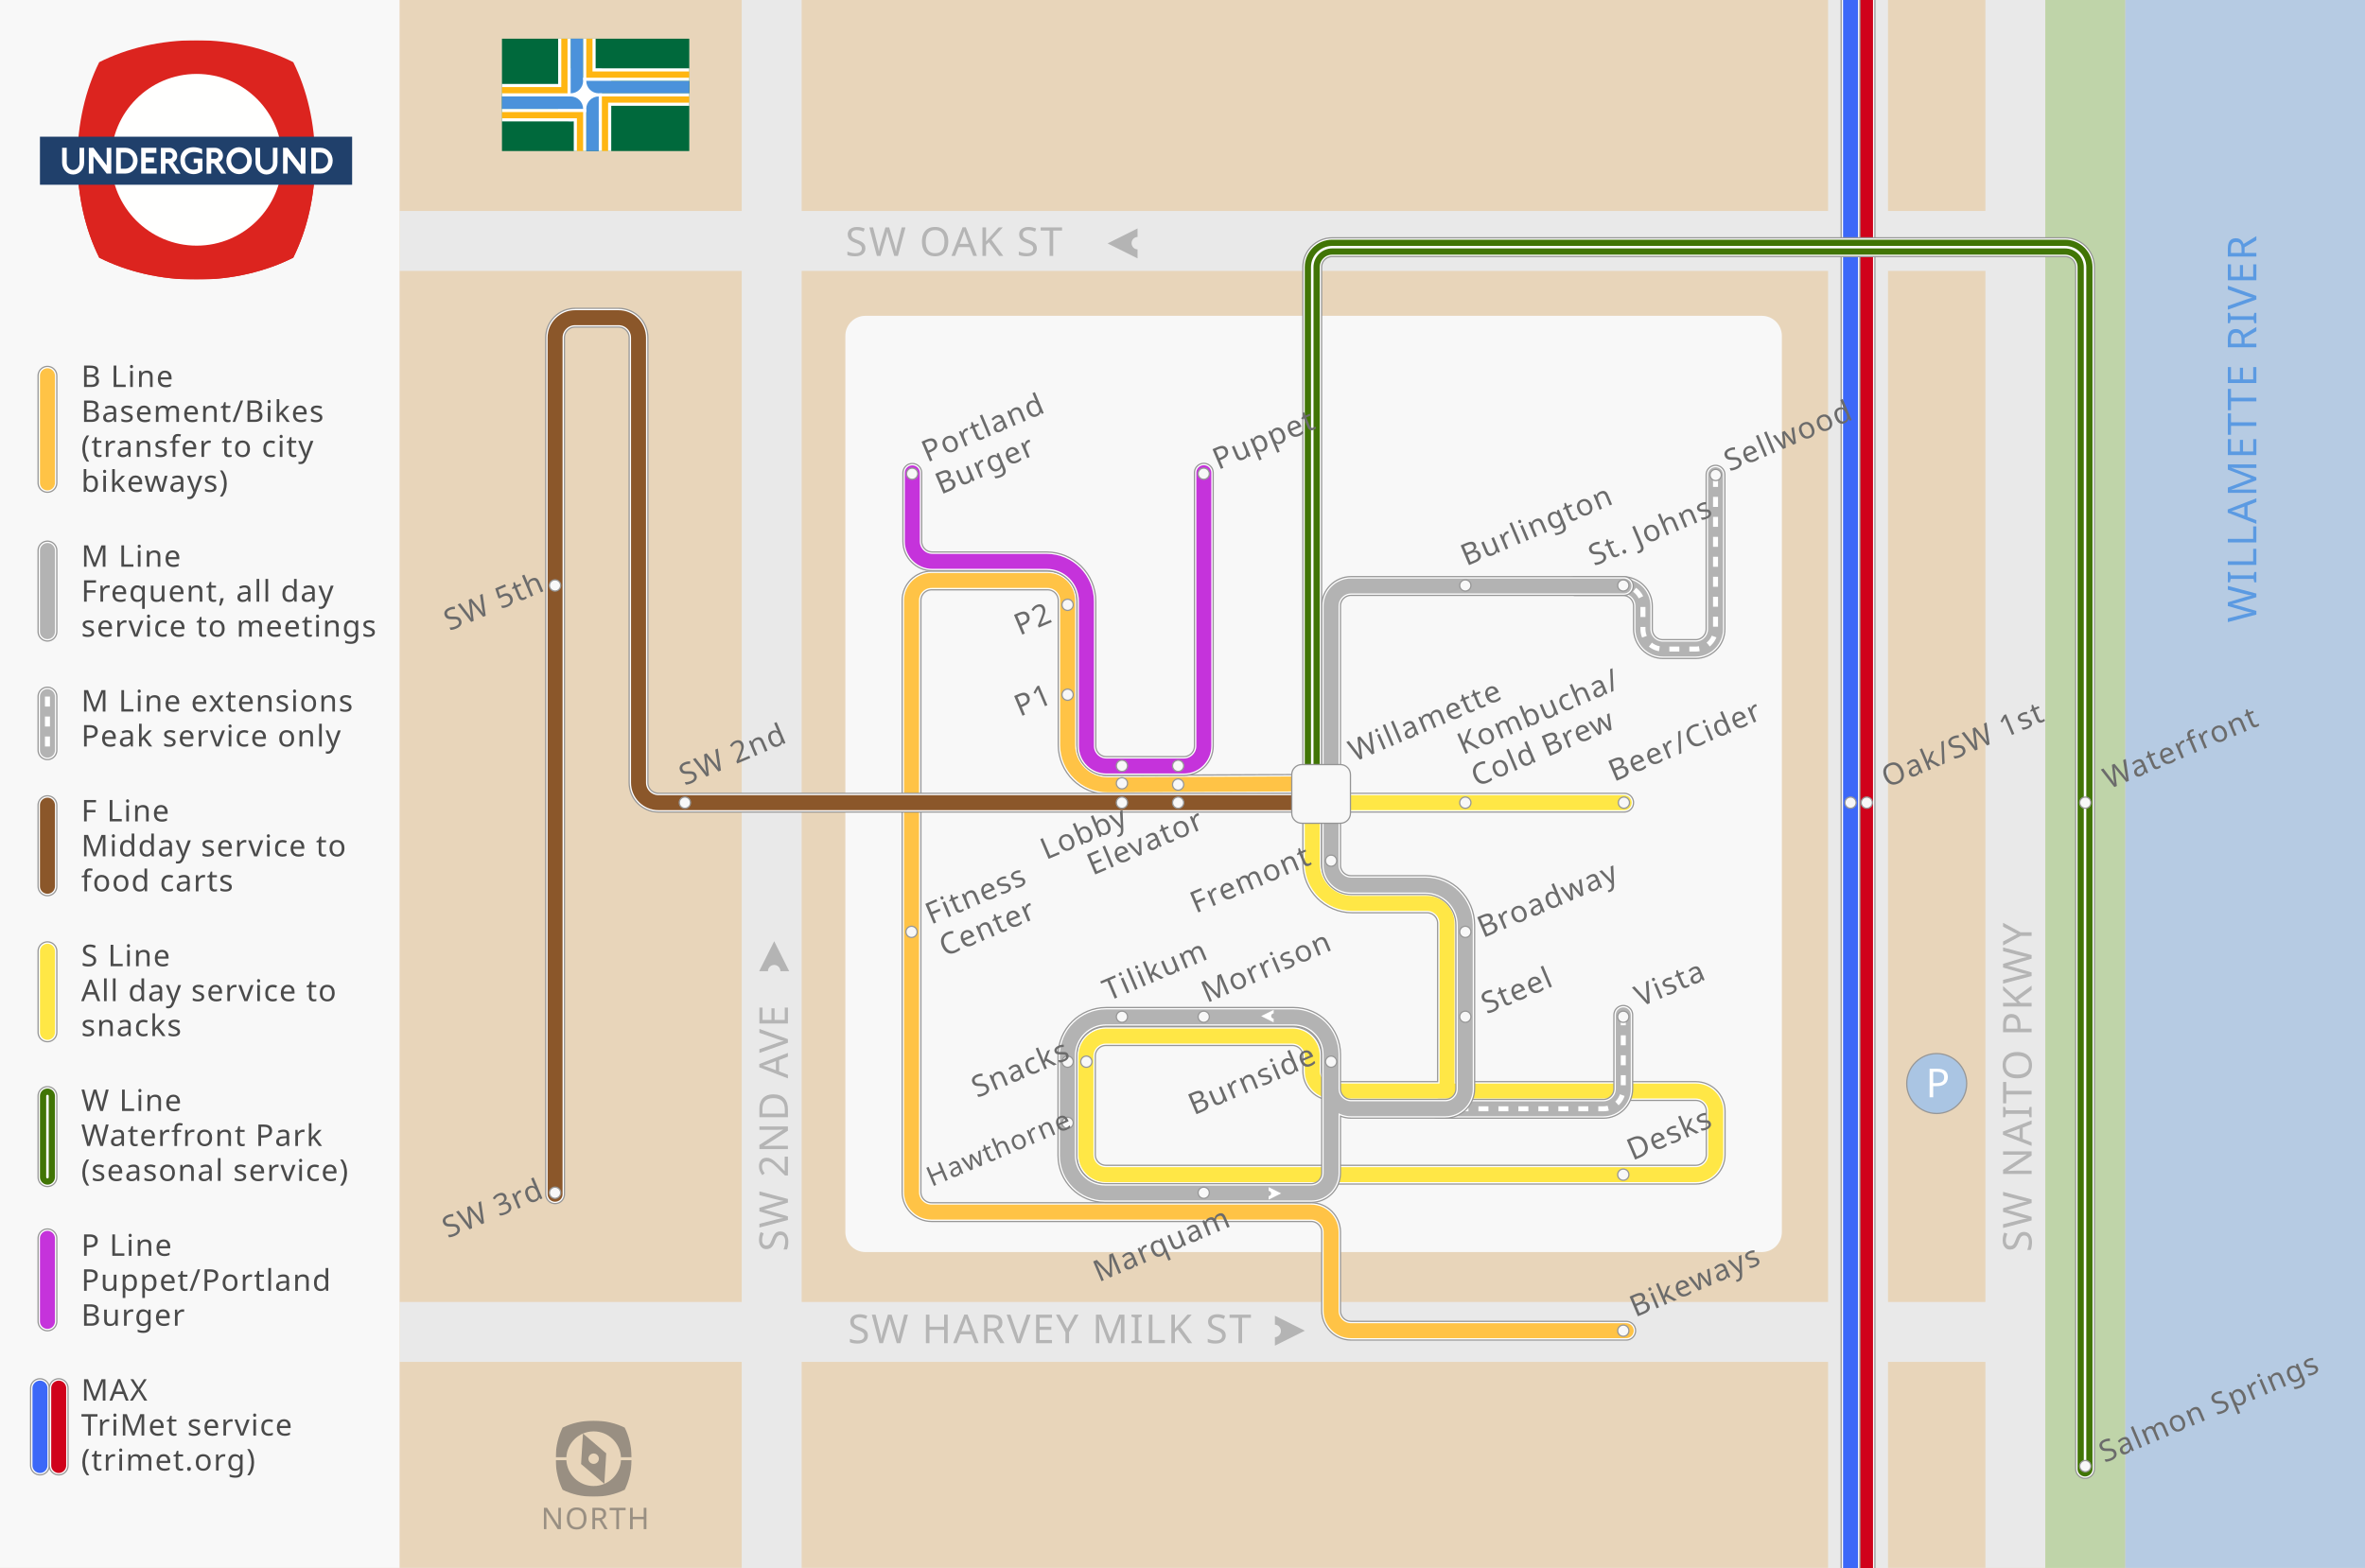
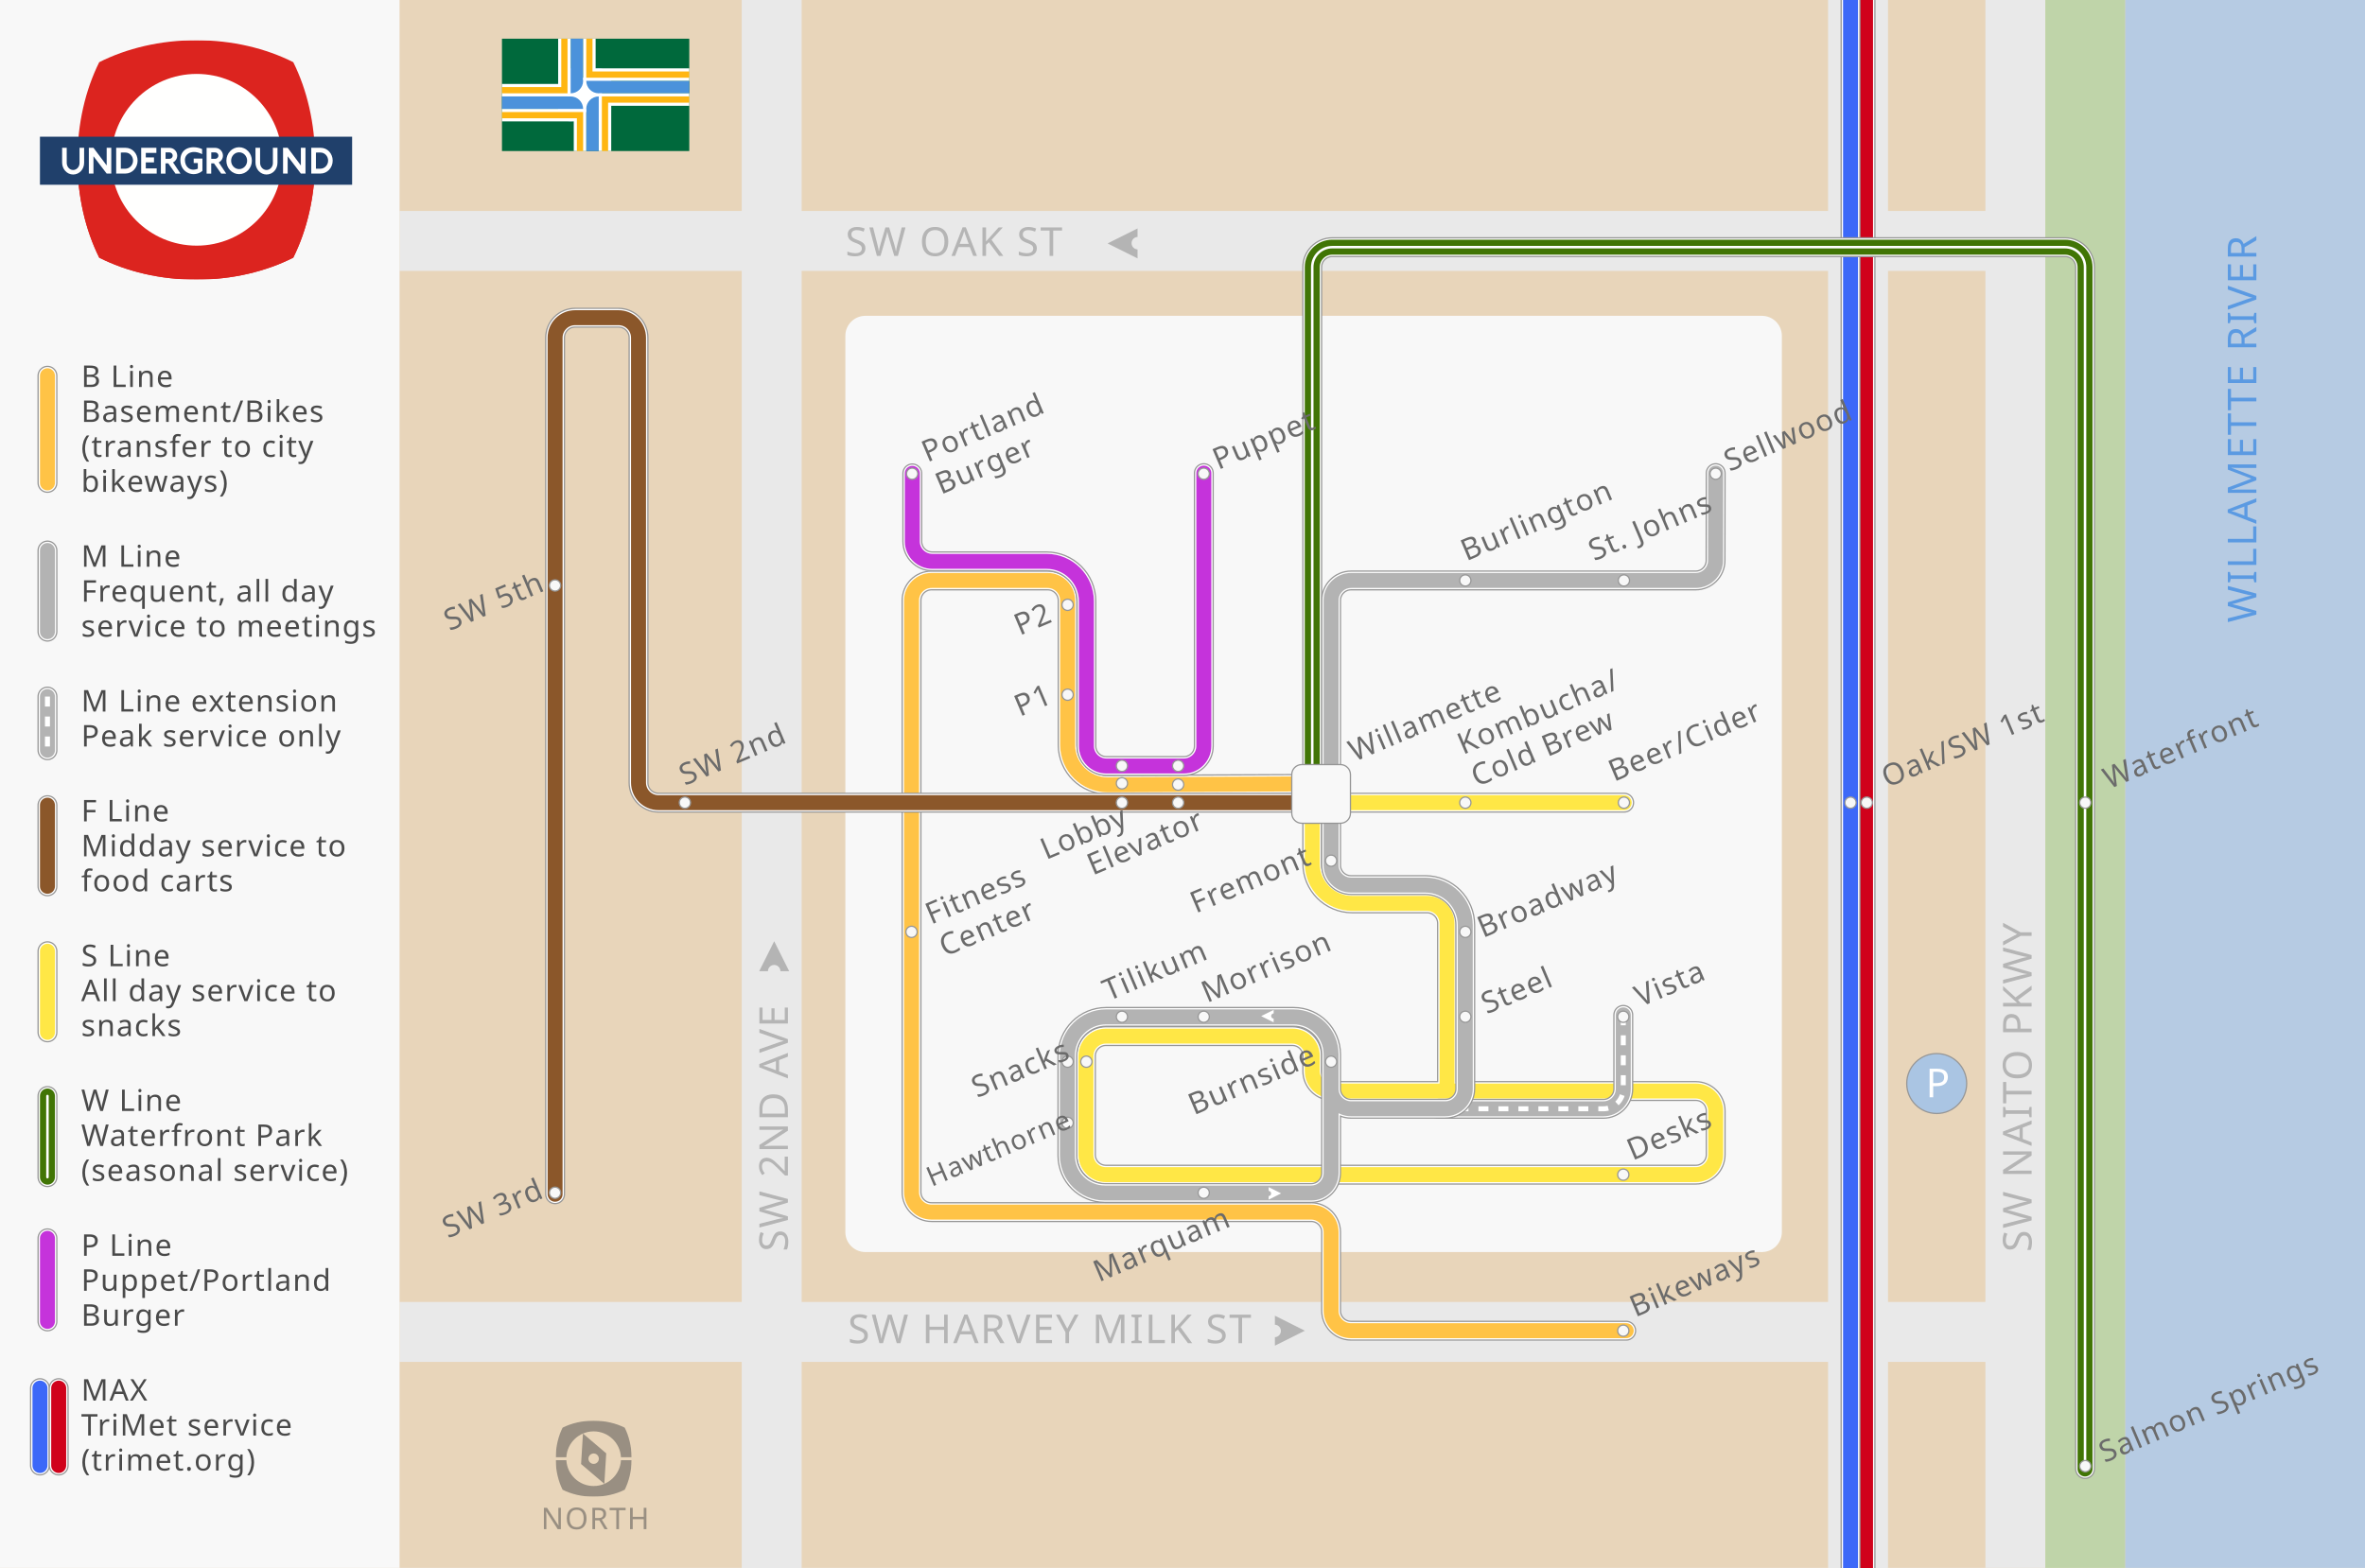
<svg xmlns="http://www.w3.org/2000/svg" xmlns:xlink="http://www.w3.org/1999/xlink" width="1894" height="1256" viewBox="0 0 1894 1256">
  <defs>
    <path id="a" d="M309.794,163 L157.144,163.689 C139.472,163.769 125.08,149.507 125,131.834 C125,131.786 125,131.738 125,131.689 L125,16 C125,7.163 117.837,-1.623249e-15 109,0 L16,-1.77635684e-15 C7.163,-1.53107837e-16 -1.082166e-15,7.163 0,16 L0,490 C1.082166e-15,498.837 7.163,506 16,506 L320.001,506 C328.838,506 336.001,513.163 336.001,522 L336.001,585 C336.001,593.837 343.165,601 352.001,601 L572.357,601" />
    <path id="b" d="M73.96,5.50672873e-14 L308.765,1.13686838e-13 C317.049,1.12165042e-13 323.765,6.716 323.765,15 L323.765,48.688 C323.765,66.361 309.438,80.688 291.765,80.688 L231.841,80.688 C223.004,80.688 215.841,87.851 215.841,96.688 L215.841,231 L307.765,231 C316.601,231 323.765,223.837 323.765,215 C323.765,214.983 323.765,214.966 323.765,214.949 L323.726,203.051 C323.698,194.215 330.838,187.028 339.675,187 C339.692,187 339.709,187 339.726,187 L489,187 C497.837,187 505,194.163 505,203 L505,282 C505,290.837 497.837,298 489,298 L16.675,298 C7.838,298 0.675,290.837 0.675,282 L0.675,247 C0.675,238.163 7.838,231 16.675,231 L221.58,231" />
    <path id="c" d="M261.139,53.6 L261.139,566.778 C261.139,575.614 268.303,582.778 277.139,582.778 L633.637,582.778 C642.474,582.778 649.637,589.941 649.637,598.778 L649.637,633.599 C649.637,642.435 642.474,649.599 633.637,649.599 L-52.557,649.599" />
-     <path id="d" d="M0.617,0.795 L0.617,55.683 C0.617,64.52 7.78,71.683 16.617,71.683 L108.055,71.683 C125.728,71.683 140.055,86.01 140.055,103.683 L140.055,219.633 C140.055,228.47 147.219,235.633 156.055,235.633 L218.076,235.633 C226.912,235.633 234.076,228.47 234.076,219.633 L234.076,0.667" />
+     <path id="d" d="M0.617,0.207 L0.617,54.683 C0.617,63.52 7.78,70.683 16.617,70.683 L108.055,70.683 C125.728,70.683 140.055,85.01 140.055,102.683 L140.055,218.633 C140.055,227.47 147.219,234.633 156.055,234.633 L218.076,234.633 C226.912,234.633 234.076,227.47 234.076,218.633 L234.076,0" />
    <path id="e" d="M428,1.77635684e-14 L428,1256" />
    <path id="f" d="M416,1.77635684e-14 L416,1256" />
-     <path id="g" d="M298,508.25 L430,508.25 C438.837,508.25 446,501.087 446,492.25 L446,433" />
-     <path id="h" d="M407.609,89.5 L445.741,89.5 C454.578,89.5 461.741,96.663 461.741,105.5 L461.741,123.959 C461.741,132.796 468.905,139.959 477.741,139.959 L503.873,139.959 C512.709,139.959 519.873,132.796 519.873,123.959 L519.873,0.261" />
-     <path id="i" d="M446.528,89.431 L228,89.431 C219.163,89.431 212,96.594 212,105.431 L212,313.033 C212,321.87 219.163,329.033 228,329.033 L287.451,329.033 C305.124,329.033 319.451,343.36 319.451,361.033 L319.451,492.21 C319.451,501.047 312.288,508.21 303.451,508.21 L228,508.21 C219.163,508.21 212,501.047 212,492.21 L212,464.608 C212,448.04 198.569,434.608 182,434.608 L31.822,434.608 C14.701,434.608 0.822,448.488 0.822,465.608 L0.822,545.708 C0.822,562.276 14.253,575.708 30.822,575.708 L196,575.708 C204.837,575.708 212,568.545 212,559.708 L212,489.783" />
-     <polygon id="j" points="30.459 .077 .06 .077 .06 60.94 60.857 60.94 60.857 .077" />
-     <path id="l" d="M0.91,416.443 L0.91,16 C0.91,7.163 8.073,1.623249e-15 16.91,0 L603.796,0 C612.633,-6.44107557e-14 619.796,7.163 619.796,16 L619.796,978.774" />
-     <path id="m" d="M32,1112 L32,1174" />
-     <path id="n" d="M47,1112 L47,1174" />
-     <path id="o" d="M38,992 L38,1058.554" />
-     <path id="p" d="M38,878 L38,943.008" />
-     <path id="q" d="M38,762 L38,827.008" />
-     <path id="r" d="M38,645 L38,710.008" />
-     <path id="s" d="M38,558 L38,601" />
-     <path id="t" d="M38,441 L38,506.008" />
-     <path id="u" d="M38,301 L38,386.826" />
-     <polygon id="v" points="95.165 .224 0 .224 0 191.805 190.33 191.805 190.33 .224" />
+     <path id="g" d="M298,509.25 L430,509.25 C438.837,509.25 446,502.087 446,493.25 L446,434" />
+     <path id="h" d="M520,0 L519.896,70.024 C519.883,78.851 512.724,86 503.896,86 L228,86 C219.163,86 212,93.163 212,102 L212,314.033 C212,322.87 219.163,330.033 228,330.033 L287.451,330.033 C305.124,330.033 319.451,344.36 319.451,362.033 L319.451,493.21 C319.451,502.047 312.288,509.21 303.451,509.21 L228,509.21 C219.163,509.21 212,502.047 212,493.21 L212,465.608 C212,449.04 198.569,435.608 182,435.608 L31.822,435.608 C14.701,435.608 0.822,449.488 0.822,466.608 L0.822,546.708 C0.822,563.276 14.253,576.708 30.822,576.708 L196,576.708 C204.837,576.708 212,569.545 212,560.708 L212,490.783" />
+     <polygon id="i" points="30.459 .077 .06 .077 .06 60.94 60.857 60.94 60.857 .077" />
+     <path id="k" d="M0.91,416.443 L0.91,16 C0.91,7.163 8.073,1.623249e-15 16.91,0 L603.796,0 C612.633,-6.44107557e-14 619.796,7.163 619.796,16 L619.796,978.774" />
+     <path id="l" d="M32,1112 L32,1174" />
+     <path id="m" d="M47,1112 L47,1174" />
+     <path id="n" d="M38,992 L38,1058.554" />
+     <path id="o" d="M38,878 L38,943.008" />
+     <path id="p" d="M38,762 L38,827.008" />
+     <path id="q" d="M38,645 L38,710.008" />
+     <path id="r" d="M38,558 L38,601" />
+     <path id="s" d="M38,441 L38,506.008" />
+     <path id="t" d="M38,301 L38,386.826" />
+     <polygon id="u" points="95.165 .224 0 .224 0 191.805 190.33 191.805 190.33 .224" />
  </defs>
  <g fill="none" fill-rule="evenodd">
    <rect width="1894" height="1256" fill="#E8D5BA" />
    <path fill="#F8F8F8" d="M693,253 L1411,253 C1419.837,253 1427,260.163 1427,269 L1427,987 C1427,995.837 1419.837,1003 1411,1003 L693,1003 C684.163,1003 677,995.837 677,987 L677,269 C677,260.163 684.163,253 693,253 Z" />
    <g transform="translate(320 -4)">
      <rect width="48" height="1262" x="274" fill="#E9E9E9" />
      <rect width="1296" height="48" y="1047" fill="#E9E9E9" />
      <rect width="1296" height="48" y="173" fill="#E9E9E9" />
      <rect width="48" height="1262" x="1144" y="1" fill="#E9E9E9" />
      <rect width="48" height="1256" x="1270" y="4" fill="#E9E9E9" />
      <path fill="#B4B4B4" d="M718.196,1081.999 C718.147,1080.787 717.659,1079.59 716.734,1078.664 C714.782,1076.713 711.617,1076.711 709.665,1078.664 C708.74,1079.589 708.253,1080.786 708.204,1081.998 L701,1081.997 L713.002,1058 L725,1082 L718.196,1081.999 Z" transform="rotate(90 713 1070)" />
      <path fill="#B4B4B4" d="M305,781.999 C304.999,780.72 304.51,779.441 303.534,778.464 C301.582,776.513 298.417,776.511 296.465,778.464 C295.489,779.44 295.001,780.719 295,781.998 L288,781.997 L300.002,758 L312,782 L305,781.999 Z" />
      <path fill="#B4B4B4" d="M584.196,210.999 C584.147,209.787 583.659,208.59 582.734,207.664 C580.782,205.713 577.617,205.711 575.665,207.664 C574.74,208.589 574.253,209.786 574.204,210.998 L567,210.997 L579.002,187 L591,211 L584.196,210.999 Z" transform="rotate(-90 579 199)" />
    </g>
    <g transform="translate(1527 844)">
      <circle cx="24" cy="24" r="24" fill="#AAC5E3" stroke="#979797" stroke-linecap="square" />
      <text fill="#FFFFFF" font-family="SFUIDisplay-Regular, SF UI Display" font-size="32" letter-spacing=".622">
        <tspan x="15.212" y="35">P</tspan>
      </text>
    </g>
    <polygon fill="#BFD4A9" points="1638 0 1702 0 1702 1256 1638 1256" />
    <rect width="192" height="1256" x="1702" fill="#B6CBE3" />
    <g font-family="GillSans, Gill Sans" font-size="32" letter-spacing="1.244" transform="translate(602 176)">
      <text fill="#006AE3" fill-opacity=".5" transform="rotate(-90 1194 172.5)">
        <tspan x="1043.755" y="183.5">WILLAMETTE RIVER</tspan>
      </text>
      <text fill="#808080" fill-opacity=".499">
        <tspan x="75" y="29">SW OAK ST</tspan>
      </text>
      <text fill="#808080" fill-opacity=".499">
        <tspan x="77" y="900">SW HARVEY MILK ST</tspan>
      </text>
      <text fill="#808080" fill-opacity=".499" transform="rotate(-90 18 729.5)">
        <tspan x="-79.058" y="740.5">SW 2ND AVE</tspan>
      </text>
      <text fill="#808080" fill-opacity=".499" transform="rotate(-90 1014 692)">
        <tspan x="879.075" y="703">SW NAITO PKWY</tspan>
      </text>
    </g>
    <g stroke-linecap="round" transform="translate(730 465)">
      <use stroke="#979797" stroke-width="16" xlink:href="#a" />
      <use stroke="#FFFFFF" stroke-width="14" xlink:href="#a" />
      <use stroke="#FFC346" stroke-width="12" xlink:href="#a" />
    </g>
    <g stroke-linecap="round" transform="matrix(-1 0 0 1 1374.675 643)">
      <use stroke="#979797" stroke-width="16" xlink:href="#b" />
      <use stroke="#FFFFFF" stroke-width="14" xlink:href="#b" />
      <use stroke="#FFE746" stroke-width="12" xlink:href="#b" />
    </g>
    <g stroke-linecap="round" transform="matrix(0 -1 -1 0 1094.14 904.14)">
      <use stroke="#979797" stroke-width="16" xlink:href="#c" />
      <use stroke="#FFFFFF" stroke-width="14" xlink:href="#c" />
      <use stroke="#8B572A" stroke-width="12" xlink:href="#c" />
    </g>
-     <g stroke-linecap="round" transform="translate(730 378)">
+     <g stroke-linecap="round" transform="translate(730 379)">
      <use stroke="#979797" stroke-width="16" xlink:href="#d" />
      <use stroke="#FFFFFF" stroke-width="14" xlink:href="#d" />
      <use stroke="#C533DB" stroke-width="12" xlink:href="#d" />
    </g>
    <g stroke-linecap="square" transform="translate(1066)">
      <use stroke="#979797" stroke-width="16" xlink:href="#e" />
      <use stroke="#FFFFFF" stroke-width="14" xlink:href="#e" />
      <use stroke="#D0021B" stroke-width="12" xlink:href="#e" />
      <use stroke="#979797" stroke-width="16" xlink:href="#f" />
      <use stroke="#FFFFFF" stroke-width="14" xlink:href="#f" />
      <use stroke="#3C68F8" stroke-width="12" xlink:href="#f" />
    </g>
-     <g transform="translate(854 380)">
+     <g transform="translate(854 379)">
      <g stroke-linecap="round">
        <use stroke="#979797" stroke-width="16" xlink:href="#g" />
        <use stroke="#FFFFFF" stroke-width="14" xlink:href="#g" />
        <use stroke="#B3B3B3" stroke-width="12" xlink:href="#g" />
      </g>
-       <path stroke="#FFFFFF" stroke-dasharray="8 8" stroke-width="4" d="M298,508.24 L430,508.24 C438.837,508.24 446,501.077 446,492.24 L446,429" />
+       <path stroke="#FFFFFF" stroke-dasharray="8 8" stroke-width="4" d="M298,509.24 L430,509.24 C438.837,509.24 446,502.077 446,493.24 L446,430" />
      <g stroke-linecap="round">
        <use stroke="#979797" stroke-width="16" xlink:href="#h" />
        <use stroke="#FFFFFF" stroke-width="14" xlink:href="#h" />
        <use stroke="#B3B3B3" stroke-width="12" xlink:href="#h" />
      </g>
-       <path stroke="#FFFFFF" stroke-dasharray="8 8" stroke-width="4" d="M407.609,89.5 L445.741,89.5 C454.578,89.5 461.741,96.663 461.741,105.5 L461.741,123.959 C461.741,132.796 468.905,139.959 477.741,139.959 L503.873,139.959 C512.709,139.959 519.873,132.796 519.873,123.959 L519.873,0.261" />
-       <g stroke-linecap="round">
-         <use stroke="#979797" stroke-width="16" xlink:href="#i" />
-         <use stroke="#FFFFFF" stroke-width="14" xlink:href="#i" />
-         <use stroke="#B3B3B3" stroke-width="12" xlink:href="#i" />
-       </g>
-       <path fill="#FFFFFF" d="M163.165,439 C163.145,438.495 162.941,437.996 162.556,437.61 C161.743,436.797 160.424,436.796 159.61,437.61 C159.225,437.995 159.022,438.494 159.002,438.999 L156,438.999 L161.001,429 L166,439 L163.165,439 Z" transform="rotate(-90 161 434)" />
-       <path fill="#FFFFFF" d="M169.165,581 C169.145,580.495 168.941,579.996 168.556,579.61 C167.743,578.797 166.424,578.796 165.61,579.61 C165.225,579.995 165.022,580.494 165.002,580.999 L162,580.999 L167.001,571 L172,581 L169.165,581 Z" transform="rotate(90 167 576)" />
+       <path fill="#FFFFFF" d="M163.165,440 C163.145,439.495 162.941,438.996 162.556,438.61 C161.743,437.797 160.424,437.796 159.61,438.61 C159.225,438.995 159.022,439.494 159.002,439.999 L156,439.999 L161.001,430 L166,440 L163.165,440 Z" transform="rotate(-90 161 435)" />
+       <path fill="#FFFFFF" d="M169.165,582 C169.145,581.495 168.941,580.996 168.556,580.61 C167.743,579.797 166.424,579.796 165.61,580.61 C165.225,580.995 165.022,581.494 165.002,581.999 L162,581.999 L167.001,572 L172,582 L169.165,582 Z" transform="rotate(90 167 577)" />
    </g>
    <g opacity=".501" transform="translate(433 1132)">
      <text fill="#4A4A4A" font-family="GillSans, Gill Sans" font-size="24" letter-spacing=".933">
        <tspan x=".253" y="93">NORTH</tspan>
      </text>
      <g transform="translate(12 6)">
-         <mask id="k" fill="white">
-           <use xlink:href="#j" />
+         <mask id="j" fill="white">
+           <use xlink:href="#i" />
        </mask>
-         <path fill="#4A4A4A" d="M30.429 8.647C42.114 8.647 51.661 17.807 52.285 29.338L60.857 29.338C60.685 20.535 58.667 12.385 55.302 5.667 48.277 2.146 39.695.077 30.429.077 21.163.077 12.582 2.146 5.557 5.667 2.189 12.385.171 20.535 0 29.338L8.571 29.338C9.195 17.807 18.742 8.647 30.429 8.647M30.429 52.43C18.742 52.43 9.195 43.271 8.571 31.738L0 31.738C.171 40.542 2.189 48.693 5.557 55.412 12.582 58.931 21.163 61 30.429 61 39.695 61 48.277 58.931 55.302 55.412 58.667 48.693 60.685 40.542 60.857 31.738L52.285 31.738C51.662 43.271 42.114 52.43 30.429 52.43" mask="url(#k)" />
-         <path fill="#4A4A4A" d="M30.428,34.706 C28.126,34.706 26.261,32.84 26.261,30.538 C26.261,28.238 28.126,26.372 30.428,26.372 C32.729,26.372 34.593,28.238 34.593,30.538 C34.593,32.84 32.729,34.706 30.428,34.706 Z M22.691,22.797 L22.69,22.801 L22.69,22.8 L14.948,46.019 L38.165,38.276 L38.166,38.277 L38.17,38.275 L45.906,15.06 L22.691,22.797 Z" transform="rotate(-68 30.427 30.54)" />
+         <path fill="#4A4A4A" d="M30.429 8.647C42.114 8.647 51.661 17.807 52.285 29.338L60.857 29.338C60.685 20.535 58.667 12.385 55.302 5.667 48.277 2.146 39.695.077 30.429.077 21.163.077 12.582 2.146 5.557 5.667 2.189 12.385.171 20.535 0 29.338L8.571 29.338C9.195 17.807 18.742 8.647 30.429 8.647M30.429 52.43C18.742 52.43 9.195 43.271 8.571 31.738L0 31.738C.171 40.542 2.189 48.693 5.557 55.412 12.582 58.931 21.163 61 30.429 61 39.695 61 48.277 58.931 55.302 55.412 58.667 48.693 60.685 40.542 60.857 31.738L52.285 31.738C51.662 43.271 42.114 52.43 30.429 52.43" mask="url(#j)" />
+         <path fill="#4A4A4A" d="M30.428,34.706 C28.126,34.706 26.261,32.84 26.261,30.538 C26.261,28.238 28.126,26.372 30.428,26.372 C32.729,26.372 34.593,28.238 34.593,30.538 C34.593,32.84 32.729,34.706 30.428,34.706 Z M22.691,22.797 L22.69,22.801 L22.69,22.8 L14.948,46.019 L38.165,38.276 L38.166,38.277 L38.17,38.275 L45.906,15.06 L22.691,22.797 L22.691,22.797 Z" transform="rotate(-68 30.427 30.54)" />
      </g>
    </g>
    <g stroke-linecap="round" transform="translate(1050 198)">
-       <use stroke="#979797" stroke-width="16" xlink:href="#l" />
-       <use stroke="#FFFFFF" stroke-width="14" xlink:href="#l" />
-       <use stroke="#417505" stroke-width="12" xlink:href="#l" />
-       <use stroke="#FFFFFF" stroke-width="2" xlink:href="#l" />
+       <use stroke="#979797" stroke-width="16" xlink:href="#k" />
+       <use stroke="#FFFFFF" stroke-width="14" xlink:href="#k" />
+       <use stroke="#417505" stroke-width="12" xlink:href="#k" />
+       <use stroke="#FFFFFF" stroke-width="2" xlink:href="#k" />
    </g>
    <g fill="#F8F8F8" transform="translate(440 375)">
      <rect width="47" height="47" x="594.5" y="237.5" stroke="#959595" rx="8" />
      <circle cx="733.5" cy="371.5" r="4.5" stroke="#979797" stroke-linecap="square" />
      <circle cx="733.5" cy="268" r="4.5" stroke="#979797" stroke-linecap="square" />
      <circle cx="860.5" cy="268" r="4.5" stroke="#979797" stroke-linecap="square" />
      <circle cx="626" cy="475.5" r="4.5" stroke="#979797" stroke-linecap="square" />
-       <circle cx="733.5" cy="94" r="4.5" stroke="#979797" stroke-linecap="square" />
-       <circle cx="860" cy="94" r="4.5" stroke="#979797" stroke-linecap="square" />
-       <circle cx="934" cy="5.5" r="4.5" stroke="#979797" stroke-linecap="square" />
+       <circle cx="733.5" cy="90" r="4.5" stroke="#979797" stroke-linecap="square" />
+       <circle cx="860.5" cy="90" r="4.5" stroke="#979797" stroke-linecap="square" />
+       <circle cx="934" cy="4.5" r="4.5" stroke="#979797" stroke-linecap="square" />
      <circle cx="626" cy="314.5" r="4.5" stroke="#979797" stroke-linecap="square" />
      <circle cx="733.5" cy="439.5" r="4.5" stroke="#979797" stroke-linecap="square" />
      <circle cx="415" cy="524.5" r="4.5" stroke="#979797" stroke-linecap="square" />
      <circle cx="860" cy="439.5" r="4.5" stroke="#979797" stroke-linecap="square" />
      <circle cx="524" cy="439.5" r="4.5" stroke="#979797" stroke-linecap="square" />
      <circle cx="503.5" cy="253.5" r="4.5" stroke="#979797" stroke-linecap="square" />
      <circle cx="503.5" cy="238.5" r="4.5" stroke="#979797" stroke-linecap="square" />
      <circle cx="503.5" cy="268" r="4.5" stroke="#979797" stroke-linecap="square" />
      <circle cx="458.5" cy="238.5" r="4.5" stroke="#979797" stroke-linecap="square" />
      <circle cx="458.5" cy="252.5" r="4.5" stroke="#979797" stroke-linecap="square" />
      <circle cx="458.5" cy="268" r="4.5" stroke="#979797" stroke-linecap="square" />
      <circle cx="415" cy="181.5" r="4.5" stroke="#979797" stroke-linecap="square" />
      <circle cx="290" cy="371.5" r="4.5" stroke="#979797" stroke-linecap="square" />
      <circle cx="415" cy="109.5" r="4.5" stroke="#979797" stroke-linecap="square" />
      <circle cx="860" cy="691" r="4.5" stroke="#979797" stroke-linecap="square" />
      <circle cx="4.5" cy="94" r="4.5" stroke="#979797" stroke-linecap="square" />
      <circle cx="4.5" cy="580.5" r="4.5" stroke="#979797" stroke-linecap="square" />
      <circle cx="108.5" cy="268" r="4.5" stroke="#979797" stroke-linecap="square" />
      <circle cx="524" cy="4.5" r="4.5" stroke="#979797" stroke-linecap="square" />
      <circle cx="290.5" cy="4.5" r="4.5" stroke="#979797" stroke-linecap="square" />
      <circle cx="1230" cy="268" r="4.5" stroke="#979797" stroke-linecap="square" />
      <circle cx="1230" cy="799.5" r="4.5" stroke="#979797" stroke-linecap="square" />
      <circle cx="1042" cy="268" r="4.5" stroke="#979797" stroke-linecap="square" />
      <circle cx="1055" cy="268" r="4.5" stroke="#979797" stroke-linecap="square" />
      <circle cx="524" cy="580.5" r="4.5" stroke="#979797" stroke-linecap="square" />
      <circle cx="458.5" cy="439.5" r="4.5" stroke="#979797" stroke-linecap="square" />
      <circle cx="415" cy="475.5" r="4.5" stroke="#979797" stroke-linecap="square" />
      <circle cx="430" cy="475.5" r="4.5" stroke="#979797" stroke-linecap="square" />
      <circle cx="860" cy="566" r="4.5" stroke="#979797" stroke-linecap="square" />
    </g>
    <g fill="#6B6B6B" font-family="GillSans, Gill Sans" transform="translate(297 306)">
      <text font-size="24" letter-spacing=".933" transform="rotate(-23 1444.395 295.374)">
        <tspan x="1383.895" y="303.374">Waterfront</tspan>
      </text>
-       <text font-size="24" letter-spacing=".933" transform="rotate(-23 925.274 118.573)">
-         <tspan x="869.774" y="126.573">Burlington</tspan>
+       <text font-size="24" letter-spacing=".933" transform="rotate(-23 925.274 114.573)">
+         <tspan x="869.774" y="122.573">Burlington</tspan>
      </text>
      <text font-size="24" letter-spacing=".933" transform="rotate(-23 726.558 41.478)">
        <tspan x="671.058" y="49.478">Puppet</tspan>
      </text>
      <text font-size="24" letter-spacing=".933" transform="rotate(-23 499.028 48.365)">
        <tspan x="443.528" y="42.365">Portland </tspan>
        <tspan x="443.528" y="70.365">Burger</tspan>
      </text>
      <text font-size="24" letter-spacing=".933" transform="rotate(-23 545.926 183.39)">
        <tspan x="513.926" y="191.39">P2</tspan>
      </text>
      <text font-size="24" letter-spacing=".933" transform="rotate(-23 69.578 188.099)">
        <tspan x="58.961" y="196.099">SW 5th</tspan>
      </text>
      <text font-size="24" letter-spacing=".933" transform="rotate(-23 69.578 674.099)">
        <tspan x="57.578" y="682.099">SW 3rd</tspan>
      </text>
      <text font-size="24" letter-spacing=".933" transform="rotate(-23 312.313 288.946)">
        <tspan x="242.67" y="296.946">SW 2nd</tspan>
      </text>
      <text font-size="24" letter-spacing=".933" transform="rotate(-23 546.058 248.39)">
        <tspan x="514.058" y="256.39">P1</tspan>
      </text>
      <text font-size="24" letter-spacing=".933" transform="rotate(-23 497.495 420.535)">
        <tspan x="446.92" y="414.535">Fitness </tspan>
        <tspan x="446.92" y="442.535">Center</tspan>
      </text>
      <text font-size="24" letter-spacing=".933" transform="rotate(-23 838.78 273.94)">
        <tspan x="779.78" y="281.94">Willamette</tspan>
      </text>
      <text font-size="24" letter-spacing=".933" transform="rotate(-23 931.249 281.212)">
        <tspan x="872.249" y="275.212">Kombucha/</tspan>
        <tspan x="872.249" y="303.212">Cold Brew</tspan>
      </text>
      <text font-size="24" letter-spacing=".933" transform="rotate(-23 1046.78 289.94)">
        <tspan x="987.78" y="297.94">Beer/Cider</tspan>
      </text>
      <text font-size="24" letter-spacing=".933" transform="rotate(-23 623.83 473.32)">
        <tspan x="584.33" y="481.321">Tilikum</tspan>
      </text>
      <text font-size="24" letter-spacing=".933" transform="rotate(-23 487.657 564.01)">
        <tspan x="481.879" y="572.01">Snacks</tspan>
      </text>
      <text font-size="24" letter-spacing=".933" transform="rotate(-23 1037.148 603.758)">
        <tspan x="1004.648" y="611.758">Desks</tspan>
      </text>
      <text font-size="24" letter-spacing=".933" transform="rotate(-23 711.575 471.033)">
        <tspan x="662.575" y="479.033">Morrison</tspan>
      </text>
      <text font-size="24" letter-spacing=".933" transform="rotate(-23 698.5 562.056)">
        <tspan x="652.291" y="570.056">Burnside</tspan>
      </text>
      <text font-size="24" letter-spacing=".933" transform="rotate(-23 934.876 418.01)">
        <tspan x="883.376" y="426.01">Broadway</tspan>
      </text>
      <text font-size="24" letter-spacing=".933" transform="rotate(-23 914.403 489.046)">
        <tspan x="888.403" y="497.046">Steel</tspan>
      </text>
      <text font-size="24" letter-spacing=".933" transform="rotate(-23 1037.403 483.33)">
        <tspan x="1011.403" y="491.331">Vista</tspan>
      </text>
      <text font-size="24" letter-spacing=".933" transform="rotate(-23 1053.194 723.447)">
        <tspan x="1005.694" y="731.447">Bikeways</tspan>
      </text>
      <text font-size="24" letter-spacing=".933" transform="rotate(-23 699.353 400.665)">
        <tspan x="653.853" y="408.665">Fremont</tspan>
      </text>
      <text font-size="24" letter-spacing=".933" transform="rotate(-23 542.095 373.624)">
        <tspan x="537.144" y="381.624">Lobby</tspan>
      </text>
      <text font-size="24" letter-spacing=".933" transform="rotate(-23 586.896 382.932)">
        <tspan x="573.877" y="390.932">Elevator</tspan>
      </text>
      <text font-size="22" letter-spacing=".856" transform="rotate(-23 477.896 624.432)">
        <tspan x="443.339" y="631.932">Hawthorne</tspan>
      </text>
      <text font-size="24" letter-spacing=".933" transform="rotate(-23 600.896 704.932)">
        <tspan x="578.065" y="712.932">Marquam</tspan>
      </text>
-       <text font-size="24" letter-spacing=".933" transform="rotate(-23 1027.558 118.573)">
-         <tspan x="972.058" y="126.573">St. Johns</tspan>
+       <text font-size="24" letter-spacing=".933" transform="rotate(-23 1027.558 114.573)">
+         <tspan x="972.058" y="122.573">St. Johns</tspan>
      </text>
      <text font-size="24" letter-spacing=".933" transform="rotate(-23 1293.51 282.858)">
        <tspan x="1204.009" y="290.858">Oak/SW 1st</tspan>
      </text>
      <text font-size="24" letter-spacing=".933" transform="rotate(-23 1136.064 42.874)">
        <tspan x="1080.564" y="50.874">Sellwood</tspan>
      </text>
      <text font-size="24" letter-spacing=".933" transform="rotate(-23 1458.895 827.374)">
        <tspan x="1378.895" y="835.374">Salmon Springs</tspan>
      </text>
    </g>
    <rect width="320" height="1256" fill="#F8F8F8" />
    <text fill="#4A4A4A" font-family="GillSans, Gill Sans" font-size="24" letter-spacing=".933">
      <tspan x="65" y="1150">TriMet service </tspan>
      <tspan x="65" y="1178">(trimet.org)</tspan>
    </text>
    <text fill="#4A4A4A" font-family="GillSans, Gill Sans" font-size="24" letter-spacing=".933" text-decoration="underline">
      <tspan x="65" y="1122">MAX</tspan>
    </text>
    <text fill="#4A4A4A" font-family="GillSans, Gill Sans" font-size="24" letter-spacing=".933">
      <tspan x="65" y="1034">Puppet/Portland </tspan>
      <tspan x="65" y="1062">Burger</tspan>
    </text>
    <text fill="#4A4A4A" font-family="GillSans, Gill Sans" font-size="24" letter-spacing=".933" text-decoration="underline">
      <tspan x="65" y="1006">P Line</tspan>
    </text>
    <text fill="#4A4A4A" font-family="GillSans, Gill Sans" font-size="24" letter-spacing=".933">
      <tspan x="65" y="918">Waterfront Park </tspan>
      <tspan x="65" y="946">(seasonal service)</tspan>
    </text>
    <text fill="#4A4A4A" font-family="GillSans, Gill Sans" font-size="24" letter-spacing=".933" text-decoration="underline">
      <tspan x="65" y="890">W Line</tspan>
    </text>
    <text fill="#4A4A4A" font-family="GillSans, Gill Sans" font-size="24" letter-spacing=".933">
      <tspan x="65" y="802">All day service to </tspan>
      <tspan x="65" y="830">snacks</tspan>
    </text>
    <text fill="#4A4A4A" font-family="GillSans, Gill Sans" font-size="24" letter-spacing=".933" text-decoration="underline">
      <tspan x="65" y="774">S Line</tspan>
    </text>
    <text fill="#4A4A4A" font-family="GillSans, Gill Sans" font-size="24" letter-spacing=".933">
      <tspan x="65" y="686">Midday service to </tspan>
      <tspan x="65" y="714">food carts</tspan>
    </text>
    <text fill="#4A4A4A" font-family="GillSans, Gill Sans" font-size="24" letter-spacing=".933" text-decoration="underline">
      <tspan x="65" y="658">F Line</tspan>
    </text>
    <text fill="#4A4A4A" font-family="GillSans, Gill Sans" font-size="24" letter-spacing=".933">
      <tspan x="65" y="598">Peak service only</tspan>
    </text>
    <text fill="#4A4A4A" font-family="GillSans, Gill Sans" font-size="24" letter-spacing=".933" text-decoration="underline">
-       <tspan x="65" y="570">M Line extensions</tspan>
+       <tspan x="65" y="570">M Line extension</tspan>
    </text>
    <text fill="#4A4A4A" font-family="GillSans, Gill Sans" font-size="24" letter-spacing=".933">
      <tspan x="65" y="482">Frequent, all day </tspan>
      <tspan x="65" y="510">service to meetings</tspan>
    </text>
    <text fill="#4A4A4A" font-family="GillSans, Gill Sans" font-size="24" letter-spacing=".933" text-decoration="underline">
      <tspan x="65" y="454">M Line</tspan>
    </text>
    <text fill="#4A4A4A" font-family="GillSans, Gill Sans" font-size="24" letter-spacing=".933">
      <tspan x="65" y="338">Basement/Bikes </tspan>
      <tspan x="65" y="366">(transfer to city </tspan>
      <tspan x="65" y="394">bikeways)</tspan>
    </text>
    <text fill="#4A4A4A" font-family="GillSans, Gill Sans" font-size="24" letter-spacing=".933" text-decoration="underline">
      <tspan x="65" y="310">B Line</tspan>
    </text>
    <g stroke-linecap="round">
+       <use stroke="#979797" stroke-width="16" xlink:href="#l" />
+       <use stroke="#FFFFFF" stroke-width="14" xlink:href="#l" />
+       <use stroke="#3C68F8" stroke-width="12" xlink:href="#l" />
+     </g>
+     <g stroke-linecap="round">
      <use stroke="#979797" stroke-width="16" xlink:href="#m" />
      <use stroke="#FFFFFF" stroke-width="14" xlink:href="#m" />
-       <use stroke="#3C68F8" stroke-width="12" xlink:href="#m" />
+       <use stroke="#D0021B" stroke-width="12" xlink:href="#m" />
    </g>
    <g stroke-linecap="round">
      <use stroke="#979797" stroke-width="16" xlink:href="#n" />
      <use stroke="#FFFFFF" stroke-width="14" xlink:href="#n" />
-       <use stroke="#D0021B" stroke-width="12" xlink:href="#n" />
+       <use stroke="#C533DB" stroke-width="12" xlink:href="#n" />
    </g>
    <g stroke-linecap="round">
      <use stroke="#979797" stroke-width="16" xlink:href="#o" />
      <use stroke="#FFFFFF" stroke-width="14" xlink:href="#o" />
-       <use stroke="#C533DB" stroke-width="12" xlink:href="#o" />
+       <use stroke="#417505" stroke-width="12" xlink:href="#o" />
+       <use stroke="#FFFFFF" stroke-width="2" xlink:href="#o" />
    </g>
    <g stroke-linecap="round">
      <use stroke="#979797" stroke-width="16" xlink:href="#p" />
      <use stroke="#FFFFFF" stroke-width="14" xlink:href="#p" />
-       <use stroke="#417505" stroke-width="12" xlink:href="#p" />
-       <use stroke="#FFFFFF" stroke-width="2" xlink:href="#p" />
+       <use stroke="#FFE746" stroke-width="12" xlink:href="#p" />
    </g>
    <g stroke-linecap="round">
      <use stroke="#979797" stroke-width="16" xlink:href="#q" />
      <use stroke="#FFFFFF" stroke-width="14" xlink:href="#q" />
-       <use stroke="#FFE746" stroke-width="12" xlink:href="#q" />
+       <use stroke="#8B572A" stroke-width="12" xlink:href="#q" />
    </g>
    <g stroke-linecap="round">
      <use stroke="#979797" stroke-width="16" xlink:href="#r" />
      <use stroke="#FFFFFF" stroke-width="14" xlink:href="#r" />
-       <use stroke="#8B572A" stroke-width="12" xlink:href="#r" />
-     </g>
+       <use stroke="#B3B3B3" stroke-width="12" xlink:href="#r" />
+     </g>
+     <path stroke="#FFFFFF" stroke-dasharray="8 8" stroke-width="4" d="M38,558 L38,601" />
    <g stroke-linecap="round">
      <use stroke="#979797" stroke-width="16" xlink:href="#s" />
      <use stroke="#FFFFFF" stroke-width="14" xlink:href="#s" />
      <use stroke="#B3B3B3" stroke-width="12" xlink:href="#s" />
    </g>
-     <path stroke="#FFFFFF" stroke-dasharray="8 8" stroke-width="4" d="M38,558 L38,601" />
    <g stroke-linecap="round">
      <use stroke="#979797" stroke-width="16" xlink:href="#t" />
      <use stroke="#FFFFFF" stroke-width="14" xlink:href="#t" />
-       <use stroke="#B3B3B3" stroke-width="12" xlink:href="#t" />
-     </g>
-     <g stroke-linecap="round">
-       <use stroke="#979797" stroke-width="16" xlink:href="#u" />
-       <use stroke="#FFFFFF" stroke-width="14" xlink:href="#u" />
-       <use stroke="#FFC346" stroke-width="12" xlink:href="#u" />
+       <use stroke="#FFC346" stroke-width="12" xlink:href="#t" />
    </g>
    <g transform="translate(402 31)">
      <rect width="150" height="90" fill="#00693C" fill-rule="nonzero" />
      <rect width="27.5" height="27.5" x="52.5" y="31.25" fill="#FFFFFF" fill-rule="nonzero" />
      <g fill="#4B92DB" fill-rule="nonzero">
        <rect width="10" height="33.75" x="55" />
        <rect width="72.5" height="10" x="77.5" y="33.75" />
        <rect width="10" height="33.75" x="67.5" y="56.25" />
        <rect width="55" height="10" y="46.25" />
      </g>
      <g fill="#4B92DB" fill-rule="nonzero" transform="translate(45 23.75)">
        <circle cx="10" cy="10" r="10" />
        <circle cx="32.5" cy="10" r="10" />
        <circle cx="32.5" cy="32.5" r="10" />
        <circle cx="10" cy="32.5" r="10" />
      </g>
      <path stroke="#FFFFFF" stroke-width="10" d="M50,0 L50,41.25 L0,41.25 M0,61.25 L62.5,61.25 L62.5,90 M82.5,90 L82.5,48.75 L150,48.75 M150,28.75 L70,28.75 L70,0" />
      <path stroke="#FFB612" stroke-width="5" d="M50,0 L50,41.25 L0,41.25 M0,61.25 L62.5,61.25 L62.5,90 M82.5,90 L82.5,48.75 L150,48.75 M150,28.75 L70,28.75 L70,0" />
    </g>
    <g transform="translate(32 32)">
      <g transform="translate(30)">
-         <mask id="w" fill="white">
-           <use xlink:href="#v" />
+         <mask id="v" fill="white">
+           <use xlink:href="#u" />
        </mask>
-         <path fill="#DC241F" d="M17.463,17.821 C6.463,39.93 0.003,66.948 0.003,96.11 C0.003,125.286 6.463,152.296 17.463,174.412 C39.413,185.489 66.212,191.997 95.167,191.997 C124.108,191.997 150.92,185.489 172.87,174.412 C183.867,152.296 190.327,125.286 190.327,96.11 C190.327,66.948 183.867,39.937 172.87,17.821 C150.92,6.737 124.108,0.224 95.167,0.224 C66.212,0.224 39.413,6.737 17.463,17.821" mask="url(#w)" />
-         <path fill="#DC241F" d="M95.163,192 C124.108,192 150.917,185.493 172.866,174.415 C183.864,152.3 190.33,125.286 190.33,96.107 L0,96.107 C0,125.286 6.466,152.3 17.463,174.415 C39.416,185.493 66.219,192 95.163,192" mask="url(#w)" />
+         <path fill="#DC241F" d="M17.463,17.821 C6.463,39.93 0.003,66.948 0.003,96.11 C0.003,125.286 6.463,152.296 17.463,174.412 C39.413,185.489 66.212,191.997 95.167,191.997 C124.108,191.997 150.92,185.489 172.87,174.412 C183.867,152.296 190.327,125.286 190.327,96.11 C190.327,66.948 183.867,39.937 172.87,17.821 C150.92,6.737 124.108,0.224 95.167,0.224 C66.212,0.224 39.413,6.737 17.463,17.821" mask="url(#v)" />
+         <path fill="#DC241F" d="M95.163,192 C124.108,192 150.917,185.493 172.866,174.415 C183.864,152.3 190.33,125.286 190.33,96.107 L0,96.107 C0,125.286 6.466,152.3 17.463,174.415 C39.416,185.493 66.219,192 95.163,192" mask="url(#v)" />
        <path fill="#FFFFFE" d="M164,95.998 C164,133.99 133.327,164.787 95.505,164.787 C57.667,164.787 27,133.99 27,95.998 C27,58.01 57.667,27.213 95.505,27.213 C133.327,27.213 164,58.01 164,95.998" />
      </g>
      <path stroke="#20406B" stroke-width="38.5" d="M0,96.756 L250,96.756" />
      <g fill="#FFFFFF" fill-rule="nonzero" transform="translate(17.5 85.67)">
        <path d="M0,12.094 L0,0.24 L3.685,0.24 L3.7,12.496 C3.799,15.549 6.04,17.994 8.8,18.037 C11.644,18.037 13.944,15.496 13.944,12.496 L13.944,0.24 L17.614,0.24 L17.629,12.154 C17.629,17.591 13.708,21.647 8.8,21.647 C3.891,21.647 2e-05,17.279 2e-05,12.094 L0,12.094 Z" transform="translate(.247 .485)" />
        <polygon points="14.5 21.165 18.185 21.165 18.185 .501 14.5 .501 14.5 14.659 3.917 .501 .217 .501 .217 21.165 3.917 21.165 3.917 7.275" transform="translate(21.431 .224)" />
        <path d="M0,0 L0,20.654 L7.426,20.638 C12.821,20.638 17.155,15.998 17.155,10.264 C17.155,4.574 12.93,1.51181102e-05 7.52,1.51181102e-05 L0,0 Z M7.395,3.79 C10.785,3.79 13.505,6.713 13.505,10.264 C13.505,13.859 10.691,16.754 7.301,16.754 L3.729,16.769 L3.729,3.805 L7.395,3.79 Z" transform="translate(43.547 .73)" />
        <polygon points="75.994 21.389 75.994 17.244 67.253 17.244 67.253 12.416 73.827 12.416 73.827 8.435 67.253 8.435 67.253 4.81 75.729 4.81 75.729 .725 63.568 .725 63.568 21.389" />
        <path d="M0,-1.77635684e-15 L0,20.654 L3.697,20.654 L3.697,12.427 L5.906,12.427 L11.703,20.654 L15.698,20.654 L9.745,11.685 C11.735,10.645 13.082,8.644 13.082,6.237 C13.082,2.806 10.314,-1.77635684e-15 6.909,-1.77635684e-15 L0,-1.77635684e-15 Z M3.744,3.648 L6.909,3.663 C8.324,3.663 9.463,4.811 9.463,6.237 C9.463,7.648 8.324,8.795 6.909,8.795 L3.744,8.795 L3.744,3.648 Z" transform="translate(79.346 .762)" />
-         <path d="M98.575,10.47 C98.575,5.404 104.545,1.764 112.357,5.82 L112.357,1.764 C105.12,-1.474 94.949,0.219 94.949,10.633 C94.949,21.047 106.048,24.925 112.607,19.19 L112.607,9.356 L105.621,9.356 L105.621,12.921 L108.922,12.921 L108.922,17.497 C102.923,19.948 98.575,16.145 98.575,10.47 Z" />
+         <path d="M98.575,10.47 C98.575,5.404 104.545,1.764 112.357,5.82 L112.357,1.764 C105.12,-1.474 94.949,0.219 94.949,10.633 C94.949,21.047 106.048,24.925 112.607,19.19 L112.607,9.356 L105.621,9.356 L105.621,12.921 L108.922,12.921 L108.922,17.497 C102.923,19.948 98.575,16.145 98.575,10.47 L98.575,10.47 Z" />
        <path d="M0,-1.77635684e-15 L0,20.654 L3.697,20.654 L3.697,12.427 L5.906,12.427 L11.703,20.654 L15.698,20.654 L9.745,11.685 C11.735,10.645 13.082,8.644 13.082,6.237 C13.082,2.806 10.314,-1.77635684e-15 6.909,-1.77635684e-15 L0,-1.77635684e-15 Z M3.744,3.648 L6.909,3.663 C8.324,3.663 9.463,4.811 9.463,6.237 C9.463,7.648 8.324,8.795 6.909,8.795 L3.744,8.795 L3.744,3.648 Z" transform="translate(115.96 .762)" />
        <path d="M141.999,0.273 C136.353,0.273 131.784,5.115 131.784,11.057 C131.784,17.015 136.353,21.842 141.999,21.842 C147.644,21.842 152.214,17.015 152.214,11.057 C152.214,5.115 147.644,0.273 141.999,0.273 Z M141.999,4.346 C145.551,4.346 148.422,7.343 148.422,11.057 C148.422,14.786 145.551,17.8 141.999,17.8 C138.461,17.8 135.591,14.786 135.591,11.057 C135.591,7.343 138.461,4.346 141.999,4.346 Z" />
        <path d="M0,12.094 L0,0.24 L3.685,0.24 L3.7,12.496 C3.799,15.549 6.04,17.994 8.8,18.037 C11.644,18.037 13.944,15.496 13.944,12.496 L13.944,0.24 L17.614,0.24 L17.629,12.154 C17.629,17.591 13.708,21.647 8.8,21.647 C3.891,21.647 2e-05,17.279 2e-05,12.094 L0,12.094 Z" transform="translate(155.102 .485)" />
        <polygon points="14.5 21.165 18.185 21.165 18.185 .501 14.5 .501 14.5 14.659 3.917 .501 .217 .501 .217 21.165 3.917 21.165 3.917 7.275" transform="translate(176.965 .224)" />
        <path d="M0,0 L0,20.654 L7.426,20.638 C12.821,20.638 17.155,15.998 17.155,10.264 C17.155,4.574 12.93,1.51181102e-05 7.52,1.51181102e-05 L0,0 Z M7.395,3.79 C10.785,3.79 13.505,6.713 13.505,10.264 C13.505,13.859 10.691,16.754 7.301,16.754 L3.729,16.769 L3.729,3.805 L7.395,3.79 Z" transform="translate(199.779 .73)" />
      </g>
    </g>
  </g>
</svg>
